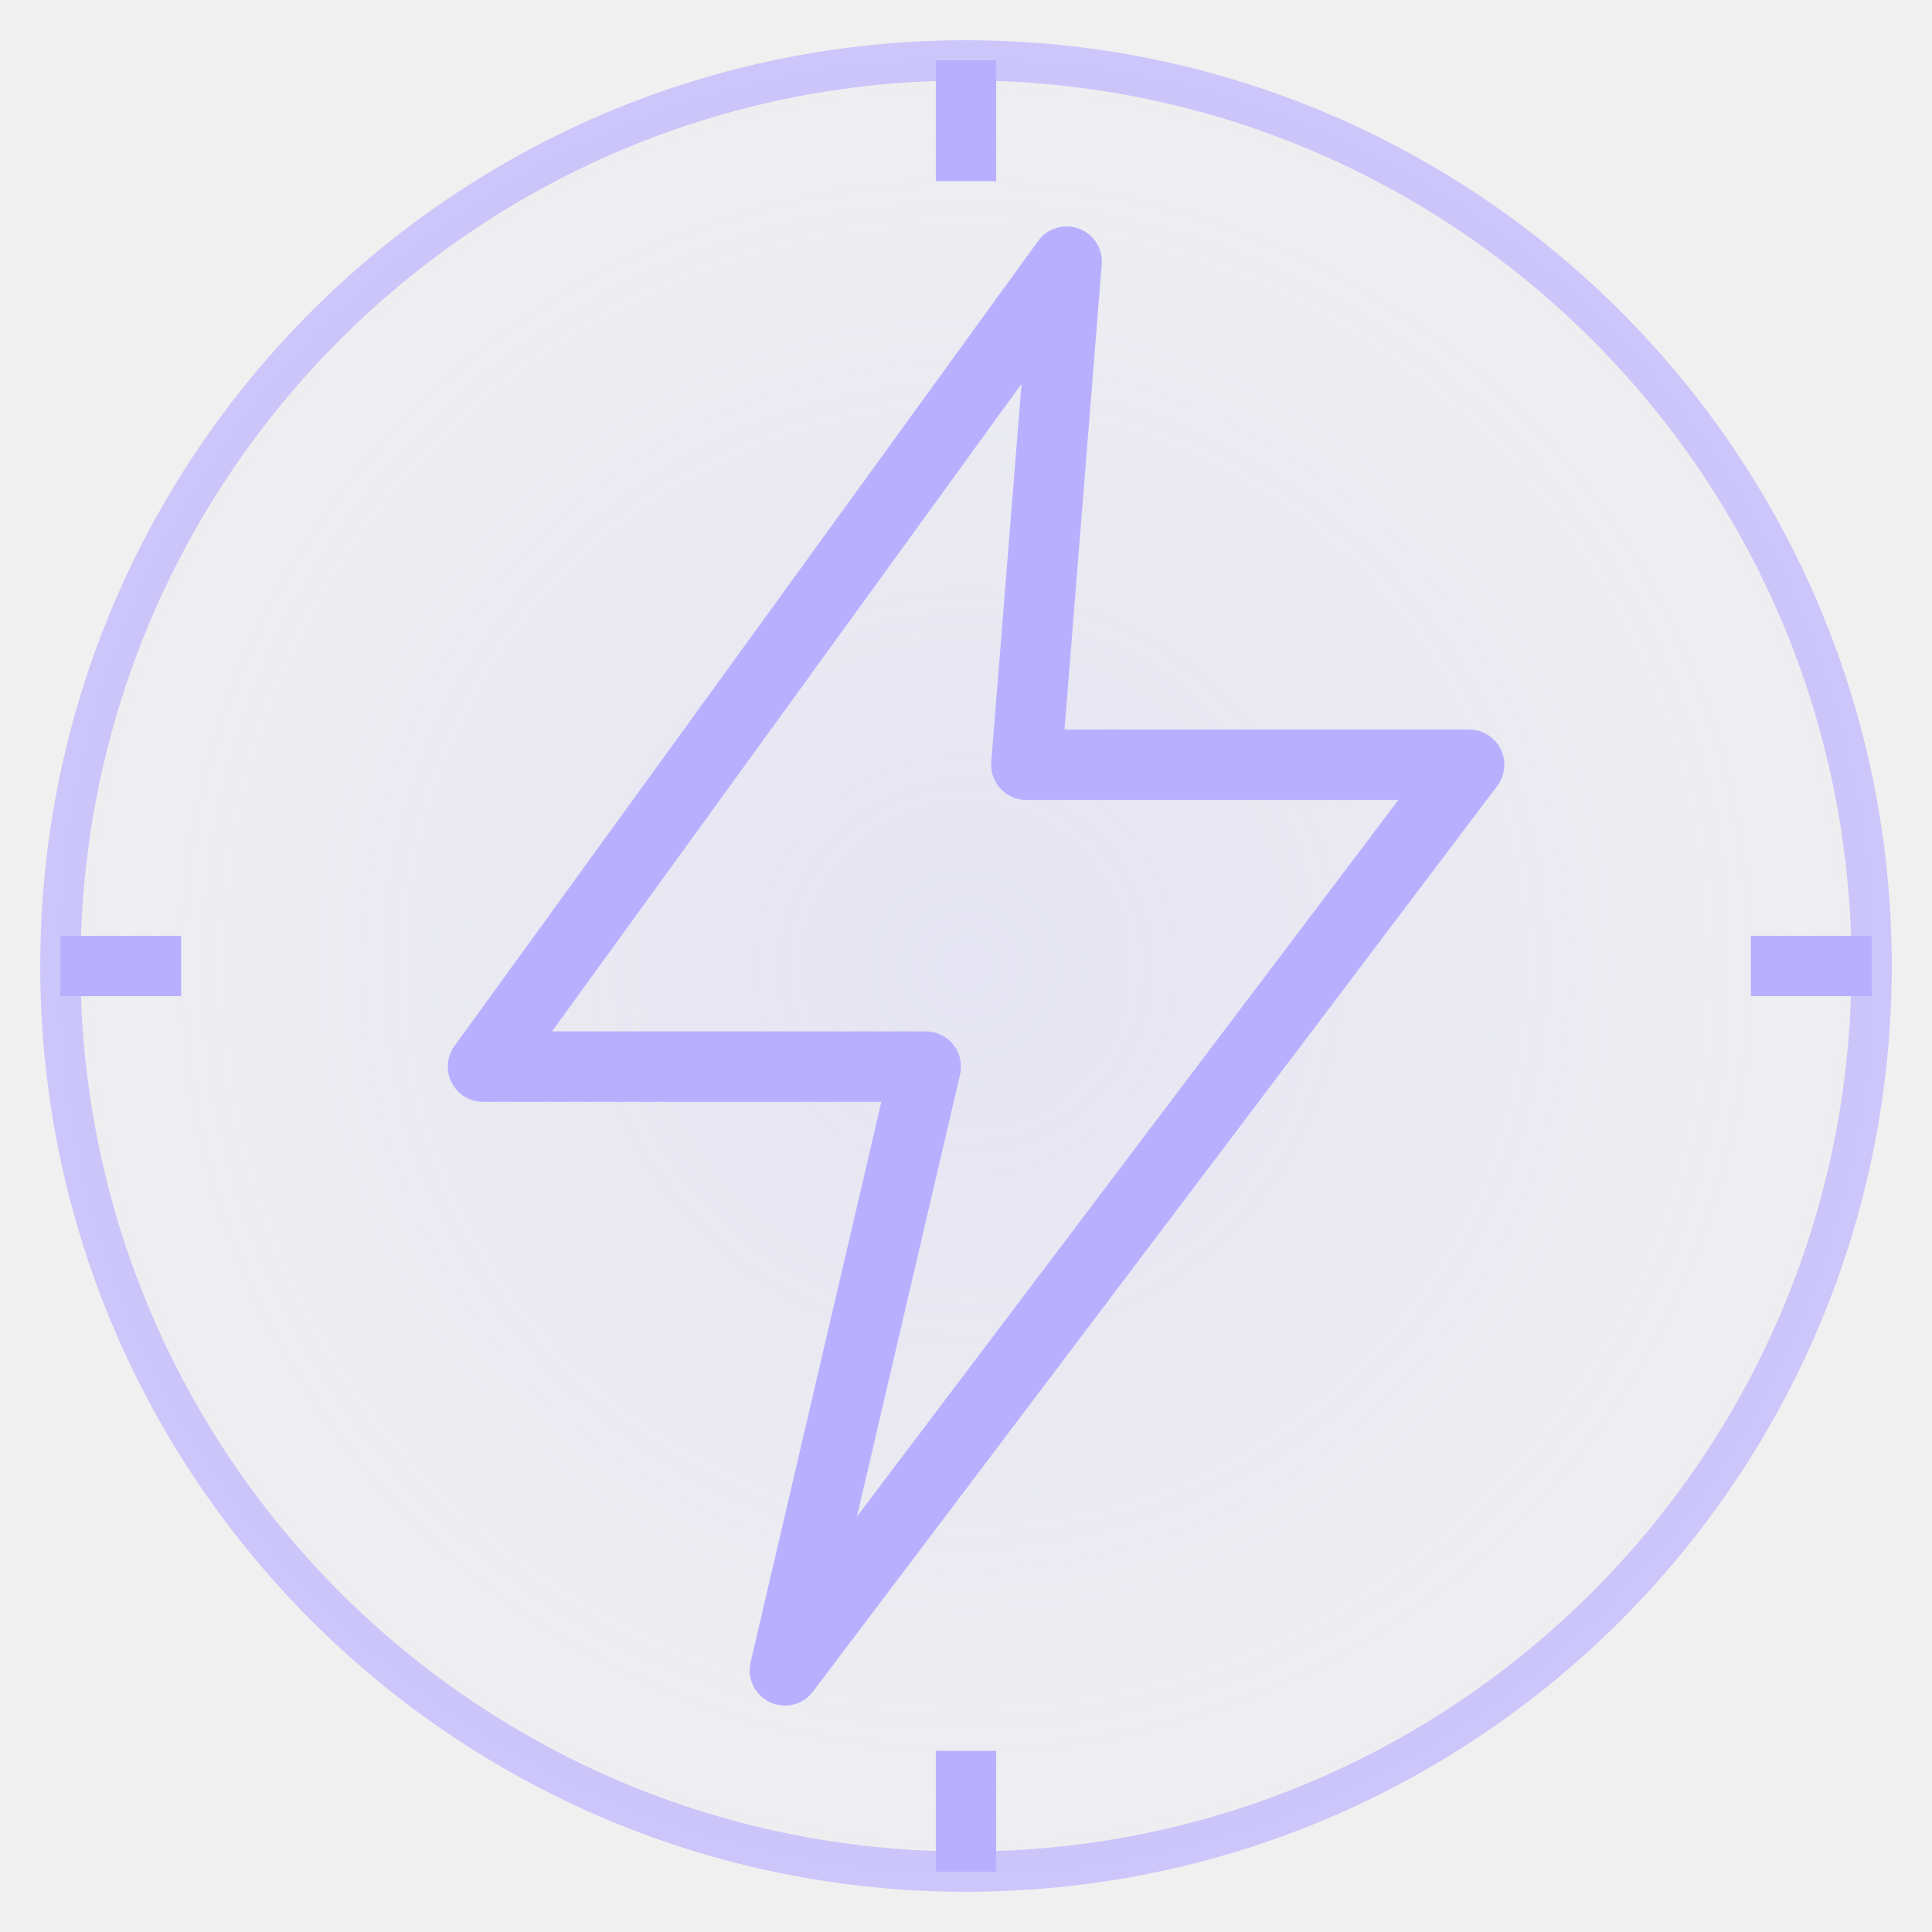
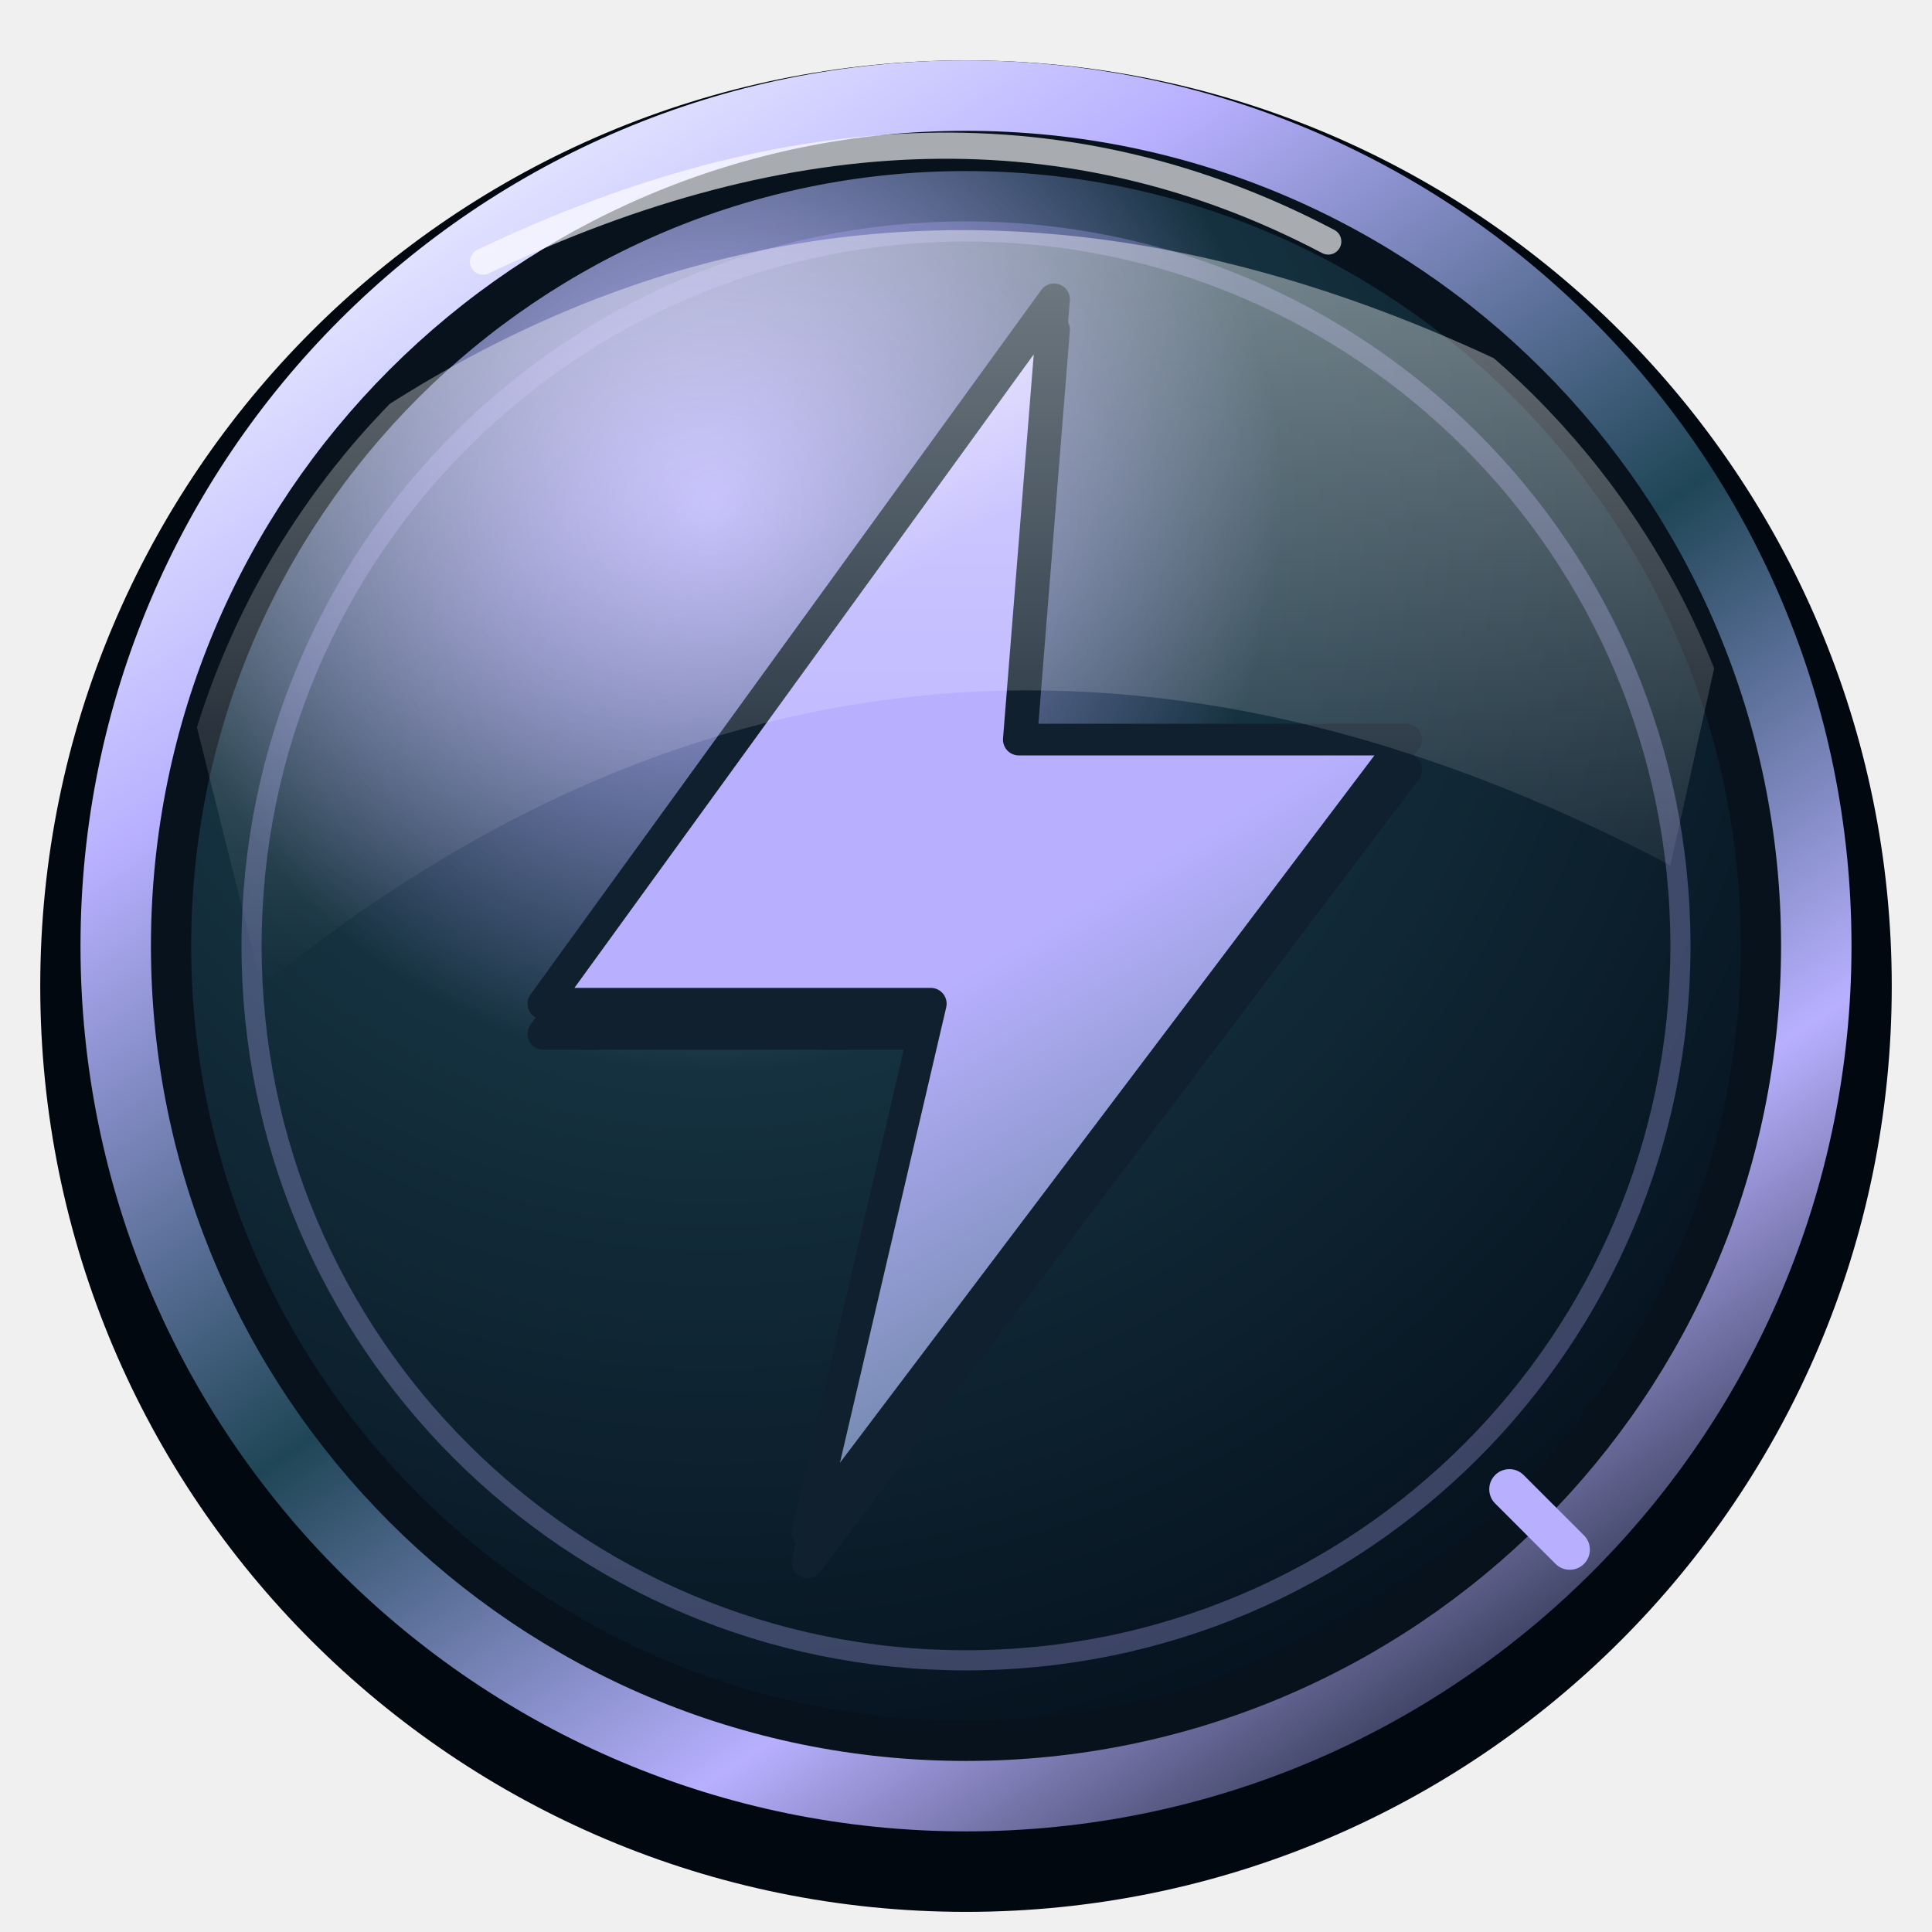
<svg xmlns="http://www.w3.org/2000/svg" viewBox="0 0 96 96" fill="none">
  <defs>
-     <radialGradient id="bg">
-       <stop stop-color="#b8b0ff" stop-opacity=".18" />
-       <stop offset="1" stop-color="#b8b0ff" stop-opacity=".025" />
+     <radialGradient id="gem" cx=".34" cy=".22" r=".9">
+       <stop stop-color="#b8b0ff" stop-opacity=".7" />
+       <stop offset=".4" stop-color="#15313f" />
+       <stop offset="1" stop-color="#030d19" />
    </radialGradient>
+     <linearGradient id="rim" x1="15" y1="5" x2="75" y2="92" gradientUnits="userSpaceOnUse">
+       <stop stop-color="#f7ffff" />
+       <stop offset=".24" stop-color="#b8b0ff" />
+       <stop offset=".52" stop-color="#1f4656" />
+       <stop offset=".76" stop-color="#b8b0ff" />
+       <stop offset="1" stop-color="#07121c" />
+     </linearGradient>
+     <linearGradient id="symbol" x1="25" y1="15" x2="65" y2="82" gradientUnits="userSpaceOnUse">
+       <stop stop-color="#fffef2" />
+       <stop offset=".28" stop-color="#b8b0ff" />
+       <stop offset=".55" stop-color="#b8b0ff" />
+       <stop offset="1" stop-color="#47717a" />
+     </linearGradient>
+     <linearGradient id="gloss" x2="0" y2="1">
+       <stop stop-color="#fff" stop-opacity=".42" />
+       <stop offset="1" stop-color="#fff" stop-opacity="0" />
+     </linearGradient>
+     <clipPath id="disc">
+       <circle cx="48" cy="48" r="40" />
+     </clipPath>
  </defs>
-   <circle cx="48" cy="48" r="45" fill="url(#bg)" stroke="#b8b0ff" stroke-opacity=".65" stroke-width="2" />
-   <path d="M48 3v6M48 87v6M3 48h6M87 48h6" stroke="#b8b0ff" stroke-width="3" />
-   <g stroke="#b8b0ff" stroke-width="3.5" stroke-linecap="round" stroke-linejoin="round">
-     <path d="m53 13-29 40h22l-7 30 34-45H51Z" />
+   <circle cx="48" cy="49" r="46" fill="#02080f" />
+   <circle cx="48" cy="47" r="44" fill="url(#rim)" />
+   <circle cx="48" cy="47" r="39.5" fill="url(#gem)" stroke="#07121d" stroke-width="2" />
+   <circle cx="48" cy="47" r="35.5" stroke="#b8b0ff" stroke-opacity=".3" stroke-width="1" />
+   <g transform="translate(6 5) scale(.875)" stroke="#020a16" stroke-width="8" stroke-linecap="round" stroke-linejoin="round">
+     <path d="m53 13-29 40h22l-7 30 34-45H51Z" fill="url(#symbol)" stroke="#10202e" stroke-width="1.8" />
  </g>
+   <g transform="translate(6 3.5) scale(.875)" stroke="url(#symbol)" stroke-width="5.5" stroke-linecap="round" stroke-linejoin="round">
+     <path d="m53 13-29 40h22l-7 30 34-45H51Z" fill="url(#symbol)" stroke="#10202e" stroke-width="1.8" />
+   </g>
+   <path d="M8 29Q43-4 87 25L83 43Q45 23 13 49Z" fill="url(#gloss)" clip-path="url(#disc)" />
+   <path d="M24 13Q47 2 66 12" stroke="#fff" stroke-opacity=".65" stroke-width="1.3" stroke-linecap="round" />
+   <path d="m75 74 3 3" stroke="#b8b0ff" stroke-width="2" stroke-linecap="round" />
</svg>
